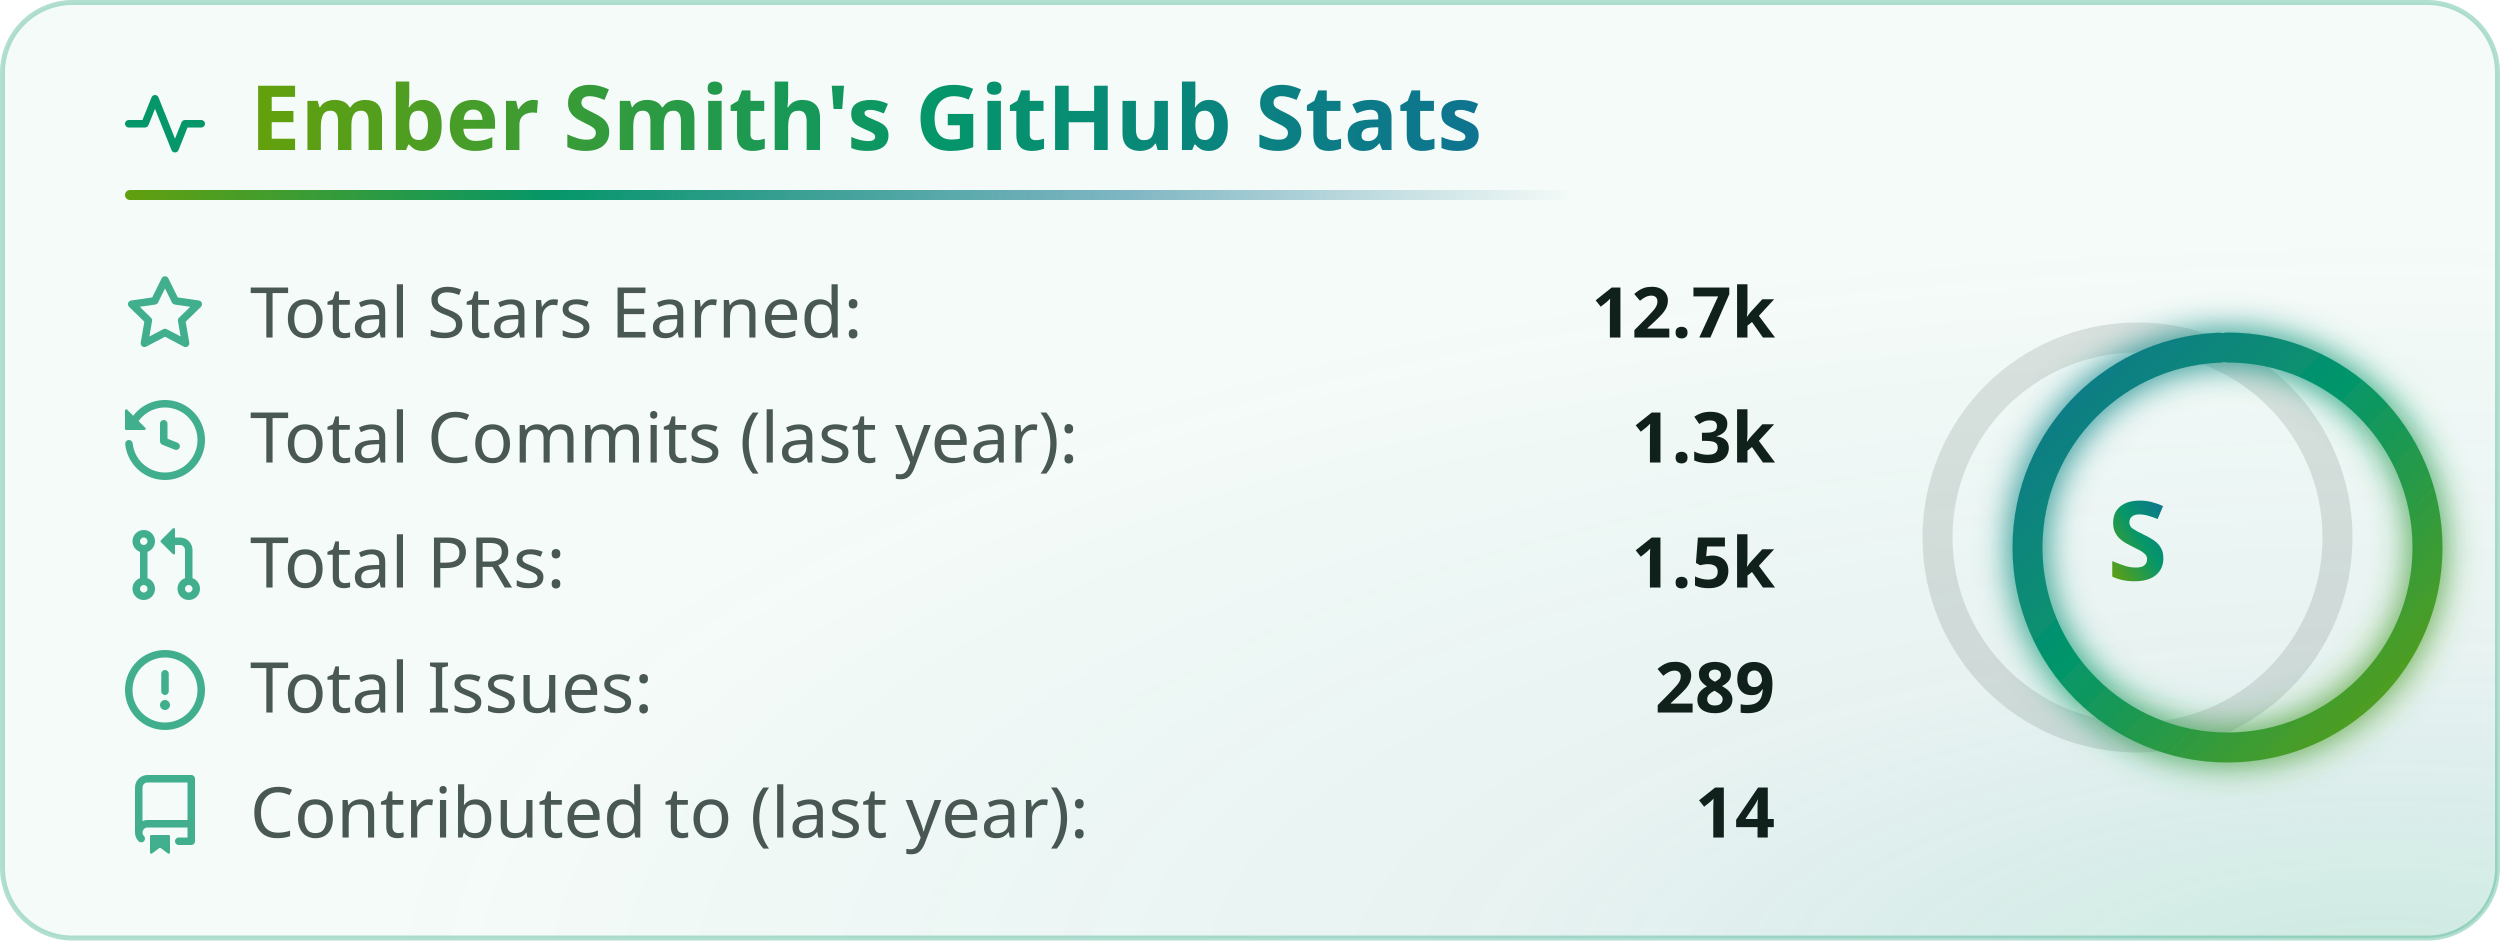
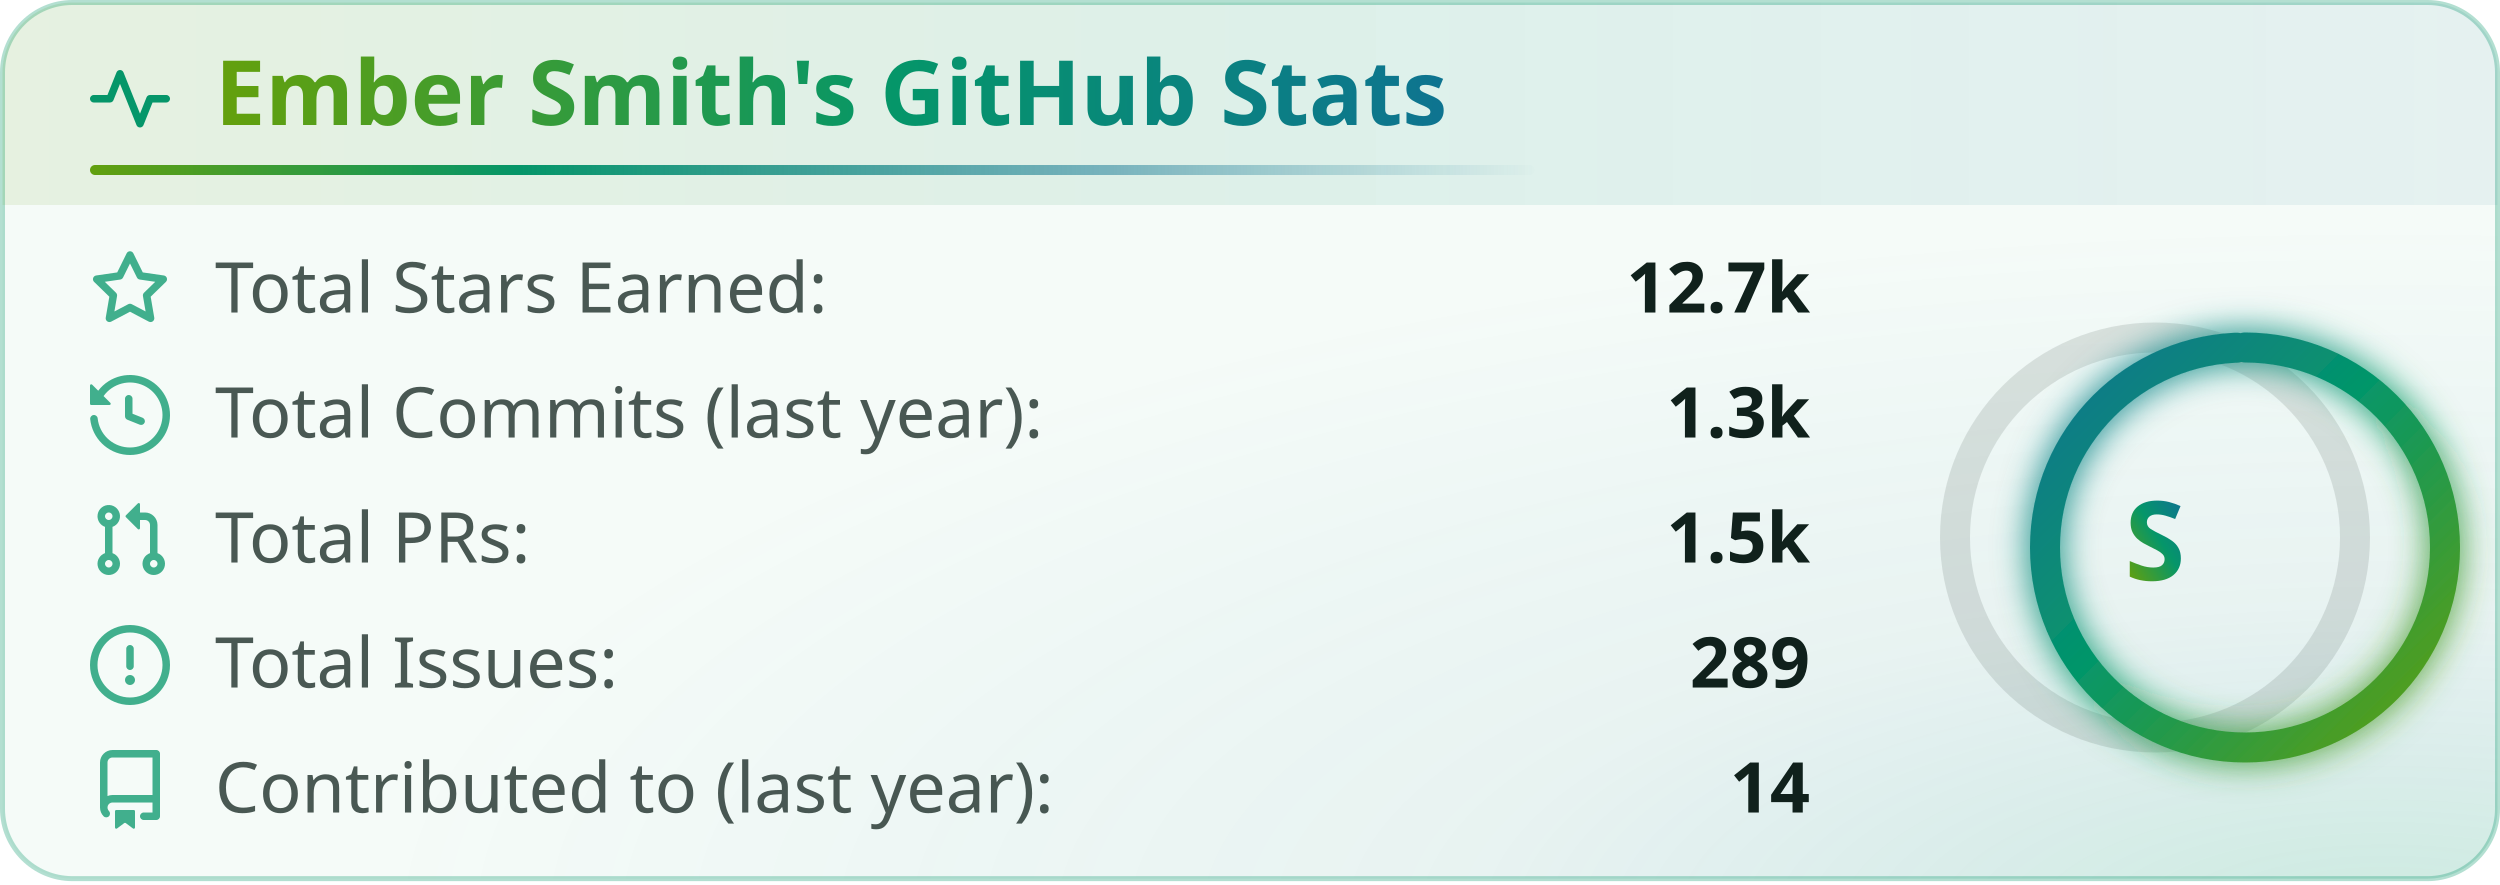
- <svg xmlns="http://www.w3.org/2000/svg" width="500" height="189" viewBox="0 0 500 189" fill="none" role="img" aria-labelledby="title-id desc-id">
+ <svg xmlns="http://www.w3.org/2000/svg" width="500" height="177" viewBox="0 0 500 177" fill="none" role="img" aria-labelledby="title-id desc-id">
  <style>
    .header {
      font: 600 18px 'Segoe UI', Ubuntu, "Helvetica Neue", Sans-Serif;
      fill: url(#heat);
      animation: fadeInAnimation 0.8s ease-in-out backwards;
    }
    /* The icon reads against the title rather than with it, so it keeps its own color. */
    .title-icon {
      fill: #059669;
      animation: fadeInAnimation 0.8s ease-in-out backwards;
    }
    .title-accent {
      transform-box: fill-box;
      transform-origin: left center;
      animation: trailAnimation 0.9s cubic-bezier(0.2, 0.7, 0.2, 1) 0.2s backwards;
    }
    @supports(-moz-appearance: auto) {
      /* Selector detects Firefox */
      .header {
        font-size: 15.5px;
      }
    }
    .stat {
      font: 400 14px 'Segoe UI', Ubuntu, "Helvetica Neue", Sans-Serif;
      fill: #10211c;
      font-variant-numeric: tabular-nums;
    }
    @supports(-moz-appearance: auto) {
      /* Selector detects Firefox */
      .stat {
        font-size: 12px;
      }
    }
    .stagger {
      animation: fadeInAnimation 0.3s ease-in-out backwards;
    }
    .rank-text {
      font: 700 22px 'Segoe UI', Ubuntu, "Helvetica Neue", Sans-Serif;
      fill: url(#heat-ring);
      transform: translate(-5px, 5px);
      animation: scaleInAnimation 0.3s ease-in-out backwards;
    }
    .rank-percentile-header {
      font-size: 14px;
    }
    .rank-percentile-text {
      font-size: 16px;
    }
    /* Labels recede so that the values read first. */
    .not_bold {
      font-weight: 400;
      opacity: 0.75;
    }
    .bold {
      font-weight: 600;
    }
    .icon {
      fill: #059669;
      opacity: 0.75;
      display: block;
    }
    .rank-circle-rim {
      stroke: #10211c;
      fill: none;
      stroke-width: 6;
      opacity: 0.12;
    }
    .rank-circle {
      stroke: url(#heat-ring);
      stroke-dasharray: 251.327;
      fill: none;
      stroke-width: 6;
      stroke-linecap: round;
      opacity: 1;
      transform-origin: -10px 8px;
      transform: rotate(-90deg);
      stroke-dashoffset: 1.612;
      animation: rankAnimation 0.8s backwards ease-in-out;
    }
    @keyframes rankAnimation {
      from {
        stroke-dashoffset: 251.327;
      }
      to {
        stroke-dashoffset: 1.612;
      }
    }
    /* A spark burns out at the top of its rise, so its resting frame is unlit. */
    .spark {
      fill: #63a00d;
      opacity: 0;
      animation: sparkAnimation 3.4s ease-out 3 backwards;
    }
    @keyframes sparkAnimation {
      0% {
        opacity: 0;
        transform: translateY(0);
      }
      15% {
        opacity: 1;
      }
      100% {
        opacity: 0;
        transform: translateY(-56px);
      }
    }
    @media (prefers-color-scheme: dark) {
      .heat-0 {
        stop-color: #d9f99d;
      }
      .heat-1 {
        stop-color: #34d399;
      }
      .heat-2 {
        stop-color: #0ea5a4;
      }
      .glow-core {
        stop-color: #34d399;
        stop-opacity: 0.42;
      }
      .glow-edge {
        stop-color: #0ea5a4;
        stop-opacity: 0.147;
      }
+       .band-0 {
+         stop-color: #d9f99d;
+         stop-opacity: 0.16;
+       }
+       .band-1 {
+         stop-color: #34d399;
+         stop-opacity: 0.16;
+       }
+       .band-2 {
+         stop-color: #0ea5a4;
+         stop-opacity: 0.112;
+       }
      .title-icon {
        fill: #34d399;
      }
      .card-bg {
        fill: #0b1513;
        stroke: #34d3994d;
      }
      .stat {
        fill: #e8f5f0;
      }
      .icon {
        fill: #34d399;
      }
      .rank-circle-rim {
        stroke: #e8f5f0;
      }
      .spark {
        fill: #d9f99d;
      }
    }
    /* Animations */
    @keyframes scaleInAnimation {
      from {
        transform: translate(-5px, 5px) scale(0);
      }
      to {
        transform: translate(-5px, 5px) scale(1);
      }
    }
    @keyframes fadeInAnimation {
      from {
        opacity: 0;
      }
      to {
        opacity: 1;
      }
    }
    @keyframes trailAnimation {
      from {
        transform: scaleX(0);
      }
    }
    @media (prefers-reduced-motion: reduce) {
      * {
        animation-duration: 0s !important;
        animation-delay: 0s !important;
      }
    }
  </style>
  <defs>
    <linearGradient id="heat" x1="0" y1="0" x2="1" y2="0">
      <stop offset="0" class="heat-0" stop-color="#63a00d" />
      <stop offset="0.55" class="heat-1" stop-color="#059669" />
      <stop offset="1" class="heat-2" stop-color="#0e7490" />
    </linearGradient>
    <linearGradient id="heat-ring" x1="0" y1="1" x2="1" y2="0">
      <stop offset="0" class="heat-0" stop-color="#63a00d" />
      <stop offset="0.55" class="heat-1" stop-color="#059669" />
      <stop offset="1" class="heat-2" stop-color="#0e7490" />
    </linearGradient>
    <linearGradient id="heat-trail" x1="0" y1="0" x2="1" y2="0">
      <stop offset="0" class="heat-0" stop-color="#63a00d" />
      <stop offset="0.3" class="heat-1" stop-color="#059669" />
      <stop offset="0.7" class="heat-2" stop-color="#0e7490" stop-opacity="0.5" />
      <stop offset="1" class="heat-2" stop-color="#0e7490" stop-opacity="0" />
+     </linearGradient>
+     <linearGradient id="heat-band" x1="0" y1="0" x2="1" y2="0">
+       <stop offset="0" class="band-0" stop-color="#63a00d" stop-opacity="0.1" />
+       <stop offset="0.55" class="band-1" stop-color="#059669" stop-opacity="0.1" />
+       <stop offset="1" class="band-2" stop-color="#0e7490" stop-opacity="0.07" />
    </linearGradient>
    <radialGradient id="heat-glow" cx="0.95" cy="1.05" r="0.8">
      <stop offset="0" class="glow-core" stop-color="#059669" stop-opacity="0.17" />
      <stop offset="0.45" class="glow-edge" stop-color="#0e7490" stop-opacity="0.06" />
      <stop offset="1" class="heat-2" stop-color="#0e7490" stop-opacity="0" />
    </radialGradient>
    <filter id="heat-bloom" x="-50%" y="-50%" width="200%" height="200%">
      <feGaussianBlur stdDeviation="3.5" result="bloom" />
      <feMerge>
        <feMergeNode in="bloom" />
        <feMergeNode in="SourceGraphic" />
      </feMerge>
    </filter>
  </defs>
  <rect data-testid="card-bg" class="card-bg" x="0.5" y="0.5" rx="14" height="99%" width="499" stroke="#0596694d" fill="#f5fbf8" stroke-opacity="1" />
  <rect data-testid="card-glow" x="0.5" y="0.5" rx="14" height="99%" width="499" fill="url(#heat-glow)" />
-   <g data-testid="card-title" transform="translate(25, 30)">
+   <path data-testid="title-band" d="M0.5 14.5a14 14 0 0 1 14 -14h471a14 14 0 0 1 14 14v26.5h-499z" fill="url(#heat-band)" />
+   <g data-testid="card-title" transform="translate(18, 25)">
    <g>
      <svg class="title-icon" x="0" y="-13" viewBox="0 0 16 16" version="1.1" width="16" height="16">
        <path d="M6 2c.306 0 .582.187.696.471L10 10.731l1.304-3.26A.751.751 0 0 1 12 7h3.25a.75.75 0 0 1 0 1.5h-2.742l-1.812 4.529a.751.751 0 0 1-1.392 0L6 4.769l-1.304 3.26A.751.751 0 0 1 4 8.5H.75a.75.75 0 0 1 0-1.5h2.742l1.812-4.529A.751.751 0 0 1 6 2Z" />
      </svg>
    </g>
    <g transform="translate(25, 0)">
      <text x="0" y="0" class="header" data-testid="header">Ember Smith's GitHub Stats</text>
    </g>
    <rect data-testid="title-accent" class="title-accent" x="0" y="8" width="288.9" height="2" rx="1" fill="url(#heat-trail)" />
  </g>
-   <g data-testid="main-card-body" transform="translate(0, 55)">
-     <g data-testid="rank-circle" transform="translate(437.5, 44.5)">
+   <g data-testid="main-card-body" transform="translate(0, 50)">
+     <g data-testid="rank-circle" transform="translate(441, 49.5)">
      <circle class="rank-circle-rim" cx="-10" cy="8" r="40" />
      <circle class="rank-circle" cx="-10" cy="8" r="40" filter="url(#heat-bloom)" />
      <g class="rank-text">
        <text x="-5" alignment-baseline="central" dominant-baseline="central" text-anchor="middle" y="3" data-testid="level-rank-icon">S</text>
      </g>
      <circle class="spark" cx="-36" cy="42" r="1.7" style="animation-delay: 0s" />
      <circle class="spark" cx="-20" cy="48" r="1.7" style="animation-delay: 1.1s" />
      <circle class="spark" cx="-6" cy="44" r="1.7" style="animation-delay: 2.2s" />
      <circle class="spark" cx="8" cy="50" r="1.7" style="animation-delay: 0.6s" />
      <circle class="spark" cx="20" cy="40" r="1.7" style="animation-delay: 1.7s" />
    </g>
    <svg x="0" y="0">
      <g>
-         <g class="stagger" style="animation-delay: 120ms" transform="translate(25, 0)">
+         <g class="stagger" style="animation-delay: 120ms" transform="translate(18, 0)">
          <svg data-testid="icon" class="icon" viewBox="0 0 16 16" version="1.1" width="16" height="16">
            <path fill-rule="evenodd" d="M8 .25a.75.75 0 01.673.418l1.882 3.815 4.21.612a.75.75 0 01.416 1.279l-3.046 2.97.719 4.192a.75.75 0 01-1.088.791L8 12.347l-3.766 1.98a.75.75 0 01-1.088-.79l.72-4.194L.818 6.374a.75.75 0 01.416-1.28l4.21-.611L7.327.668A.75.75 0 018 .25zm0 2.445L6.615 5.5a.75.75 0 01-.564.41l-3.097.45 2.24 2.184a.75.75 0 01.216.664l-.528 3.084 2.769-1.456a.75.75 0 01.698 0l2.77 1.456-.53-3.084a.75.75 0 01.216-.664l2.24-2.183-3.096-.45a.75.75 0 01-.564-.41L8 2.694v.001z" />
          </svg>
          <text class="stat not_bold" x="25" y="12.5">Total Stars Earned:</text>
-           <text class="stat bold" x="330" text-anchor="end" y="12.5" data-testid="stars">12.7k</text>
+           <text class="stat bold" x="344" text-anchor="end" y="12.5" data-testid="stars">12.7k</text>
        </g>
      </g>
      <g transform="translate(0, 25)">
-         <g class="stagger" style="animation-delay: 160ms" transform="translate(25, 0)">
+         <g class="stagger" style="animation-delay: 160ms" transform="translate(18, 0)">
          <svg data-testid="icon" class="icon" viewBox="0 0 16 16" version="1.1" width="16" height="16">
            <path fill-rule="evenodd" d="M1.643 3.143L.427 1.927A.25.25 0 000 2.104V5.75c0 .138.112.25.25.25h3.646a.25.25 0 00.177-.427L2.715 4.215a6.5 6.5 0 11-1.18 4.458.75.75 0 10-1.493.154 8.001 8.001 0 101.6-5.684zM7.75 4a.75.75 0 01.75.75v2.992l2.028.812a.75.75 0 01-.557 1.392l-2.5-1A.75.75 0 017 8.25v-3.5A.75.75 0 017.75 4z" />
          </svg>
          <text class="stat not_bold" x="25" y="12.5">Total Commits (last year):</text>
-           <text class="stat bold" x="330" text-anchor="end" y="12.5" data-testid="commits">1.3k</text>
+           <text class="stat bold" x="344" text-anchor="end" y="12.5" data-testid="commits">1.3k</text>
        </g>
      </g>
      <g transform="translate(0, 50)">
-         <g class="stagger" style="animation-delay: 200ms" transform="translate(25, 0)">
+         <g class="stagger" style="animation-delay: 200ms" transform="translate(18, 0)">
          <svg data-testid="icon" class="icon" viewBox="0 0 16 16" version="1.1" width="16" height="16">
            <path fill-rule="evenodd" d="M7.177 3.073L9.573.677A.25.25 0 0110 .854v4.792a.25.25 0 01-.427.177L7.177 3.427a.25.25 0 010-.354zM3.75 2.5a.75.75 0 100 1.5.75.75 0 000-1.5zm-2.25.75a2.25 2.25 0 113 2.122v5.256a2.251 2.251 0 11-1.5 0V5.372A2.25 2.25 0 011.5 3.25zM11 2.5h-1V4h1a1 1 0 011 1v5.628a2.251 2.251 0 101.5 0V5A2.5 2.5 0 0011 2.5zm1 10.25a.75.75 0 111.5 0 .75.75 0 01-1.5 0zM3.75 12a.75.75 0 100 1.5.75.75 0 000-1.5z" />
          </svg>
          <text class="stat not_bold" x="25" y="12.5">Total PRs:</text>
-           <text class="stat bold" x="330" text-anchor="end" y="12.5" data-testid="prs">1.5k</text>
+           <text class="stat bold" x="344" text-anchor="end" y="12.5" data-testid="prs">1.5k</text>
        </g>
      </g>
      <g transform="translate(0, 75)">
-         <g class="stagger" style="animation-delay: 240ms" transform="translate(25, 0)">
+         <g class="stagger" style="animation-delay: 240ms" transform="translate(18, 0)">
          <svg data-testid="icon" class="icon" viewBox="0 0 16 16" version="1.1" width="16" height="16">
            <path fill-rule="evenodd" d="M8 1.5a6.5 6.5 0 100 13 6.5 6.5 0 000-13zM0 8a8 8 0 1116 0A8 8 0 010 8zm9 3a1 1 0 11-2 0 1 1 0 012 0zm-.25-6.25a.75.75 0 00-1.5 0v3.5a.75.75 0 001.5 0v-3.5z" />
          </svg>
          <text class="stat not_bold" x="25" y="12.5">Total Issues:</text>
-           <text class="stat bold" x="330" text-anchor="end" y="12.5" data-testid="issues">289</text>
+           <text class="stat bold" x="344" text-anchor="end" y="12.5" data-testid="issues">289</text>
        </g>
      </g>
      <g transform="translate(0, 100)">
-         <g class="stagger" style="animation-delay: 280ms" transform="translate(25, 0)">
+         <g class="stagger" style="animation-delay: 280ms" transform="translate(18, 0)">
          <svg data-testid="icon" class="icon" viewBox="0 0 16 16" version="1.1" width="16" height="16">
            <path fill-rule="evenodd" d="M2 2.5A2.5 2.5 0 014.5 0h8.75a.75.75 0 01.75.75v12.5a.75.75 0 01-.75.75h-2.5a.75.75 0 110-1.5h1.75v-2h-8a1 1 0 00-.714 1.7.75.75 0 01-1.072 1.05A2.495 2.495 0 012 11.5v-9zm10.5-1V9h-8c-.356 0-.694.074-1 .208V2.5a1 1 0 011-1h8zM5 12.25v3.25a.25.25 0 00.4.2l1.45-1.087a.25.25 0 01.3 0L8.6 15.7a.25.25 0 00.4-.2v-3.25a.25.25 0 00-.25-.25h-3.5a.25.25 0 00-.25.25z" />
          </svg>
          <text class="stat not_bold" x="25" y="12.5">Contributed to (last year):</text>
-           <text class="stat bold" x="330" text-anchor="end" y="12.5" data-testid="contributed_to">14</text>
+           <text class="stat bold" x="344" text-anchor="end" y="12.5" data-testid="contributed_to">14</text>
        </g>
      </g>
    </svg>
  </g>
</svg>
